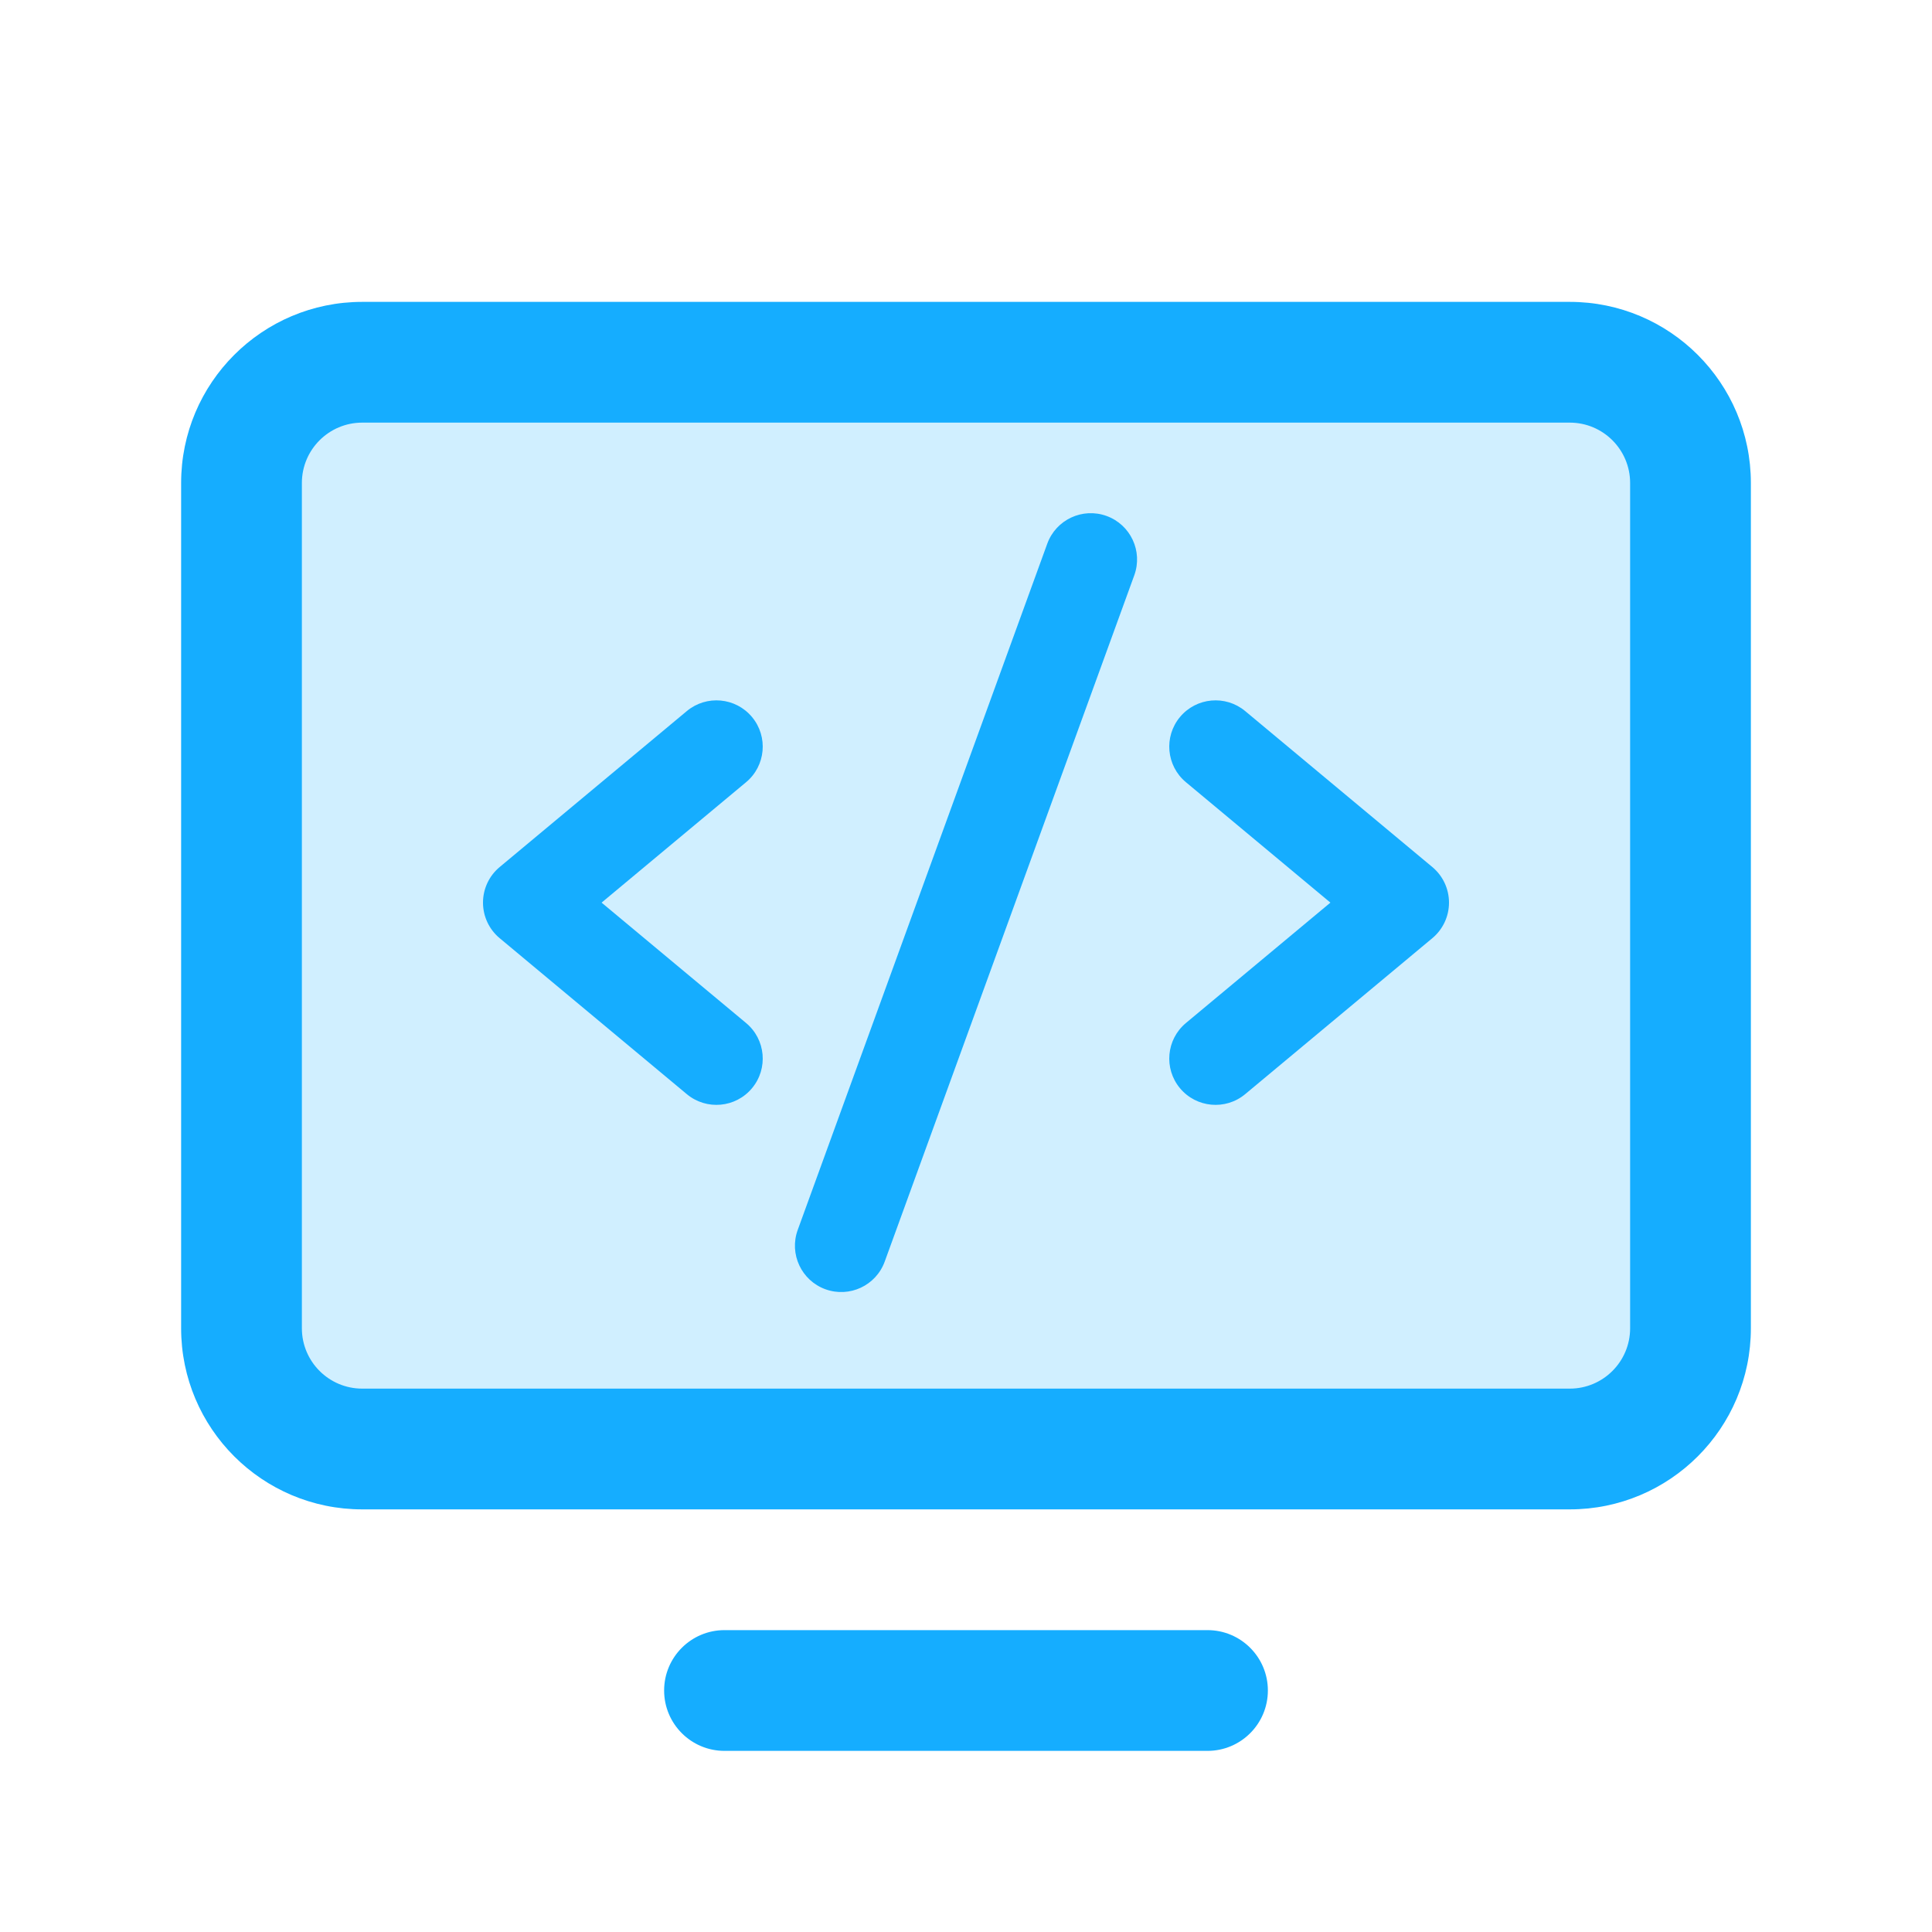
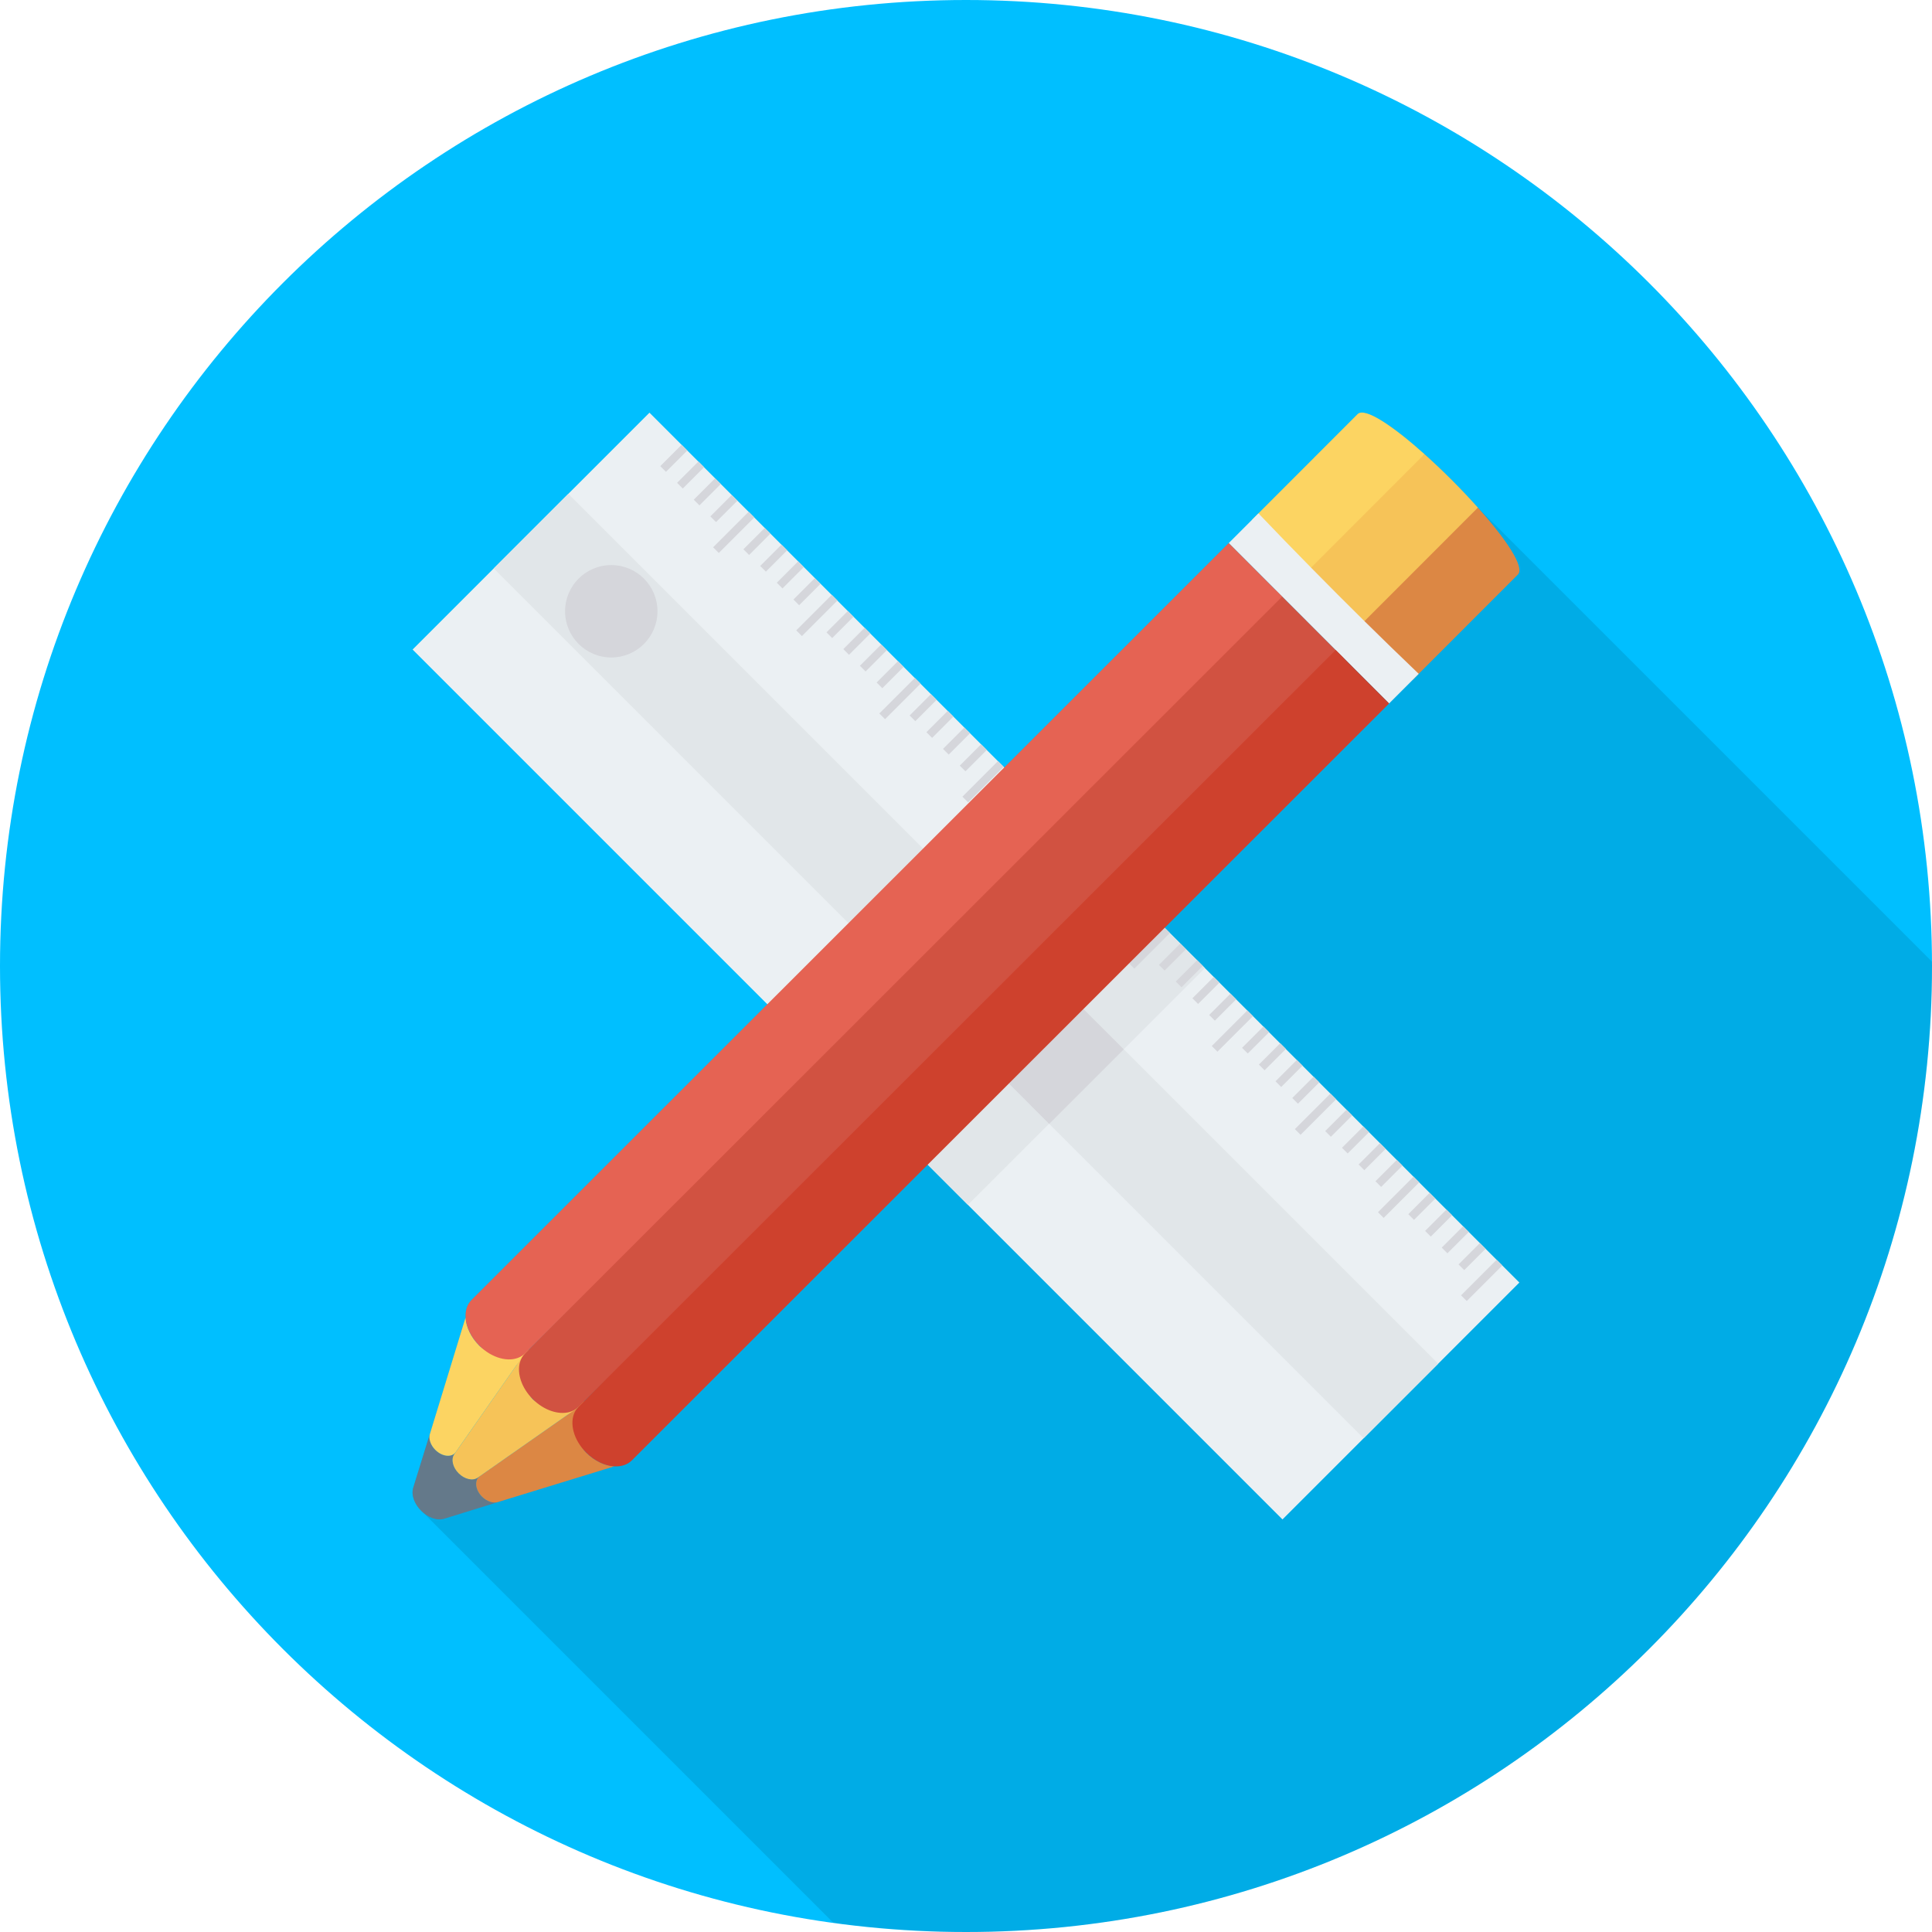
- <svg xmlns="http://www.w3.org/2000/svg" width="128" height="128" viewBox="0 0 128 128" fill="none">
-   <path opacity="0.2" d="M24 96L104 96C108.418 96 112 92.418 112 88L112 32C112 27.582 108.418 24 104 24L24 24C19.582 24 16 27.582 16 32L16 88C16 92.418 19.582 96 24 96Z" fill="#15ADFF" />
-   <path fill-rule="evenodd" clip-rule="evenodd" d="M108 88C108 90.209 106.209 92 104 92H24C21.791 92 20 90.209 20 88V32C20 29.791 21.791 28 24 28H104C106.209 28 108 29.791 108 32V88ZM104 100C110.627 100 116 94.627 116 88V32C116 25.373 110.627 20 104 20H24C17.373 20 12 25.373 12 32V88C12 94.627 17.373 100 24 100H104ZM75.149 38.115C75.728 36.523 74.906 34.764 73.315 34.185C71.723 33.606 69.963 34.428 69.385 36.019L52.851 81.486C52.273 83.078 53.094 84.837 54.685 85.416C56.277 85.995 58.037 85.174 58.615 83.582L75.149 38.115ZM49.43 51.823C50.731 50.739 50.907 48.805 49.822 47.504C48.738 46.203 46.805 46.027 45.503 47.111L33.103 57.445C32.404 58.027 32 58.89 32 59.801C32 60.711 32.404 61.574 33.103 62.156L45.503 72.49C46.805 73.574 48.738 73.398 49.822 72.097C50.907 70.796 50.731 68.862 49.43 67.778L39.857 59.801L49.43 51.823ZM82.497 47.111C81.195 46.027 79.262 46.203 78.177 47.504C77.093 48.805 77.269 50.739 78.57 51.823L88.143 59.801L78.57 67.778C77.269 68.862 77.093 70.796 78.177 72.097C79.262 73.398 81.195 73.574 82.497 72.49L94.897 62.156C95.596 61.574 96 60.711 96 59.801C96 58.89 95.596 58.027 94.897 57.445L82.497 47.111ZM44 112C44 109.791 45.791 108 48 108H80C82.209 108 84 109.791 84 112C84 114.209 82.209 116 80 116H48C45.791 116 44 114.209 44 112Z" fill="#15ADFF" />
+ <svg xmlns="http://www.w3.org/2000/svg" version="1.1" id="Layer_1" x="0px" y="0px" viewBox="0 0 512 512" style="enable-background:new 0 0 512 512;" xml:space="preserve">
+   <circle style="fill:#00BFFF;" cx="256" cy="256" r="256" />
+   <path style="opacity:0.1;enable-background:new    ;" d="M512,256c0-0.395-0.027-0.784-0.032-1.179L391.664,134.517  c-4.299-4.821-9.349-9.872-14.16-14.176c-8.24-7.365-15.792-12.544-17.733-10.597l-26.277,26.304l-7.845,7.856l-2.053,2.053  l-57.44,57.413l-0.181-0.181l-1.509-1.509l0,0l-2.923-2.923l0,0l-1.509-1.509l0,0l-2.928-2.928l-1.509-1.509l0,0l-3.68-3.68  l-0.752-0.757l0,0l-2.923-2.923l0,0l-1.509-1.509l0,0l-2.773-2.773l0,0l-1.509-1.509l-2.923-2.923l0,0l-1.509-1.509l0,0  l-2.928-2.928l0,0l-1.509-1.509l-2.923-2.923l-1.509-1.509l0,0l-2.923-2.923l-1.509-1.509l0,0l-2.773-2.773l-1.509-1.509  l-2.923-2.923l0,0L216,153.211l-2.928-2.928l0,0l-1.509-1.509l0,0l-2.923-2.923l0,0l-1.509-1.509l-2.923-2.923l0,0l-1.509-1.509  l-2.773-2.773l-1.509-1.509l-16.229-16.229l-1.541-1.531l-8.533-8.533l-62.779,62.779l94.021,94.027l-78.384,78.347  c-1.184,1.184-1.691,2.843-1.589,4.661c-0.005,0.016-0.016,0.021-0.016,0.037l-8.795,28.72l-5.051,16.32  c-0.608,1.957,0.304,4.181,1.845,5.861l0,0c0.176,0.192,0.357,0.368,0.549,0.549l108.907,108.907  C232.331,511.115,244.059,512,256,512C397.387,512,512,397.387,512,256z" />
+   <rect x="211.606" y="92.998" transform="matrix(0.7071 -0.7071 0.7071 0.7071 -106.0462 256.0007)" style="fill:#EBF0F3;" width="88.783" height="326.024" />
+   <g>
+     <rect x="286.288" y="250.205" transform="matrix(0.7071 -0.7071 0.7071 0.7071 -95.7004 289.4057)" style="fill:#E1E6E9;" width="30.41" height="20.037" />
+     <rect x="244.978" y="291.455" transform="matrix(0.7073 -0.7069 0.7069 0.7073 -136.96 272.1647)" style="fill:#E1E6E9;" width="30.41" height="20.037" />
+     <rect x="242.012" y="93.001" transform="matrix(0.7071 -0.7071 0.7071 0.7071 -106.05 255.9992)" style="fill:#E1E6E9;" width="27.962" height="326.024" />
+   </g>
+   <g>
+     <ellipse style="fill:#D5D6DB;" cx="161.995" cy="161.995" rx="12.245" ry="12.245" />
+     <rect x="174.566" y="120.386" transform="matrix(0.7071 -0.7071 0.7071 0.7071 -33.5776 161.8415)" style="fill:#D5D6DB;" width="8.011" height="2.133" />
+     <rect x="179.018" y="124.812" transform="matrix(0.7071 -0.7071 0.7071 0.7071 -35.4037 166.2862)" style="fill:#D5D6DB;" width="8.011" height="2.133" />
+     <rect x="183.432" y="129.278" transform="matrix(0.7071 -0.7071 0.7071 0.7071 -37.2683 170.7153)" style="fill:#D5D6DB;" width="8.011" height="2.133" />
+     <rect x="187.832" y="133.7" transform="matrix(0.7071 -0.7071 0.7071 0.7071 -39.1067 175.1214)" style="fill:#D5D6DB;" width="8.011" height="2.133" />
+     <rect x="187.78" y="140.009" transform="matrix(0.7071 -0.7071 0.7071 0.7071 -42.802 178.8183)" style="fill:#D5D6DB;" width="13.344" height="2.133" />
+     <rect x="196.593" y="142.422" transform="matrix(0.7071 -0.7071 0.7071 0.7071 -42.7076 183.871)" style="fill:#D5D6DB;" width="8.011" height="2.133" />
+     <rect x="201.041" y="146.839" transform="matrix(0.7071 -0.7071 0.7071 0.7071 -44.5284 188.3105)" style="fill:#D5D6DB;" width="8.011" height="2.133" />
+     <rect x="205.44" y="151.282" transform="matrix(0.7071 -0.7071 0.7071 0.7071 -46.3814 192.7222)" style="fill:#D5D6DB;" width="8.011" height="2.133" />
+     <rect x="209.855" y="155.737" transform="matrix(0.7071 -0.7071 0.7071 0.7071 -48.239 197.1488)" style="fill:#D5D6DB;" width="8.011" height="2.133" />
+     <rect x="209.812" y="162.028" transform="matrix(0.7071 -0.7071 0.7071 0.7071 -51.919 200.8463)" style="fill:#D5D6DB;" width="13.344" height="2.133" />
+     <rect x="218.614" y="164.443" transform="matrix(0.7072 -0.707 0.707 0.7072 -51.835 205.8535)" style="fill:#D5D6DB;" width="8.011" height="2.133" />
+     <rect x="223.068" y="168.875" transform="matrix(0.7071 -0.7071 0.7071 0.7071 -53.6585 210.34)" style="fill:#D5D6DB;" width="8.011" height="2.133" />
+     <rect x="227.464" y="173.292" transform="matrix(0.7071 -0.7071 0.7071 0.7071 -55.4949 214.7418)" style="fill:#D5D6DB;" width="8.011" height="2.133" />
+     <rect x="231.897" y="177.729" transform="matrix(0.7071 -0.7071 0.7071 0.7071 -57.3336 219.1761)" style="fill:#D5D6DB;" width="8.011" height="2.133" />
+     <rect x="231.835" y="184.05" transform="matrix(0.7071 -0.7071 0.7071 0.7071 -61.04 222.869)" style="fill:#D5D6DB;" width="13.344" height="2.133" />
+     <rect x="240.647" y="186.464" transform="matrix(0.7071 -0.7071 0.7071 0.7071 -60.9474 227.9217)" style="fill:#D5D6DB;" width="8.011" height="2.133" />
+     <rect x="245.095" y="190.898" transform="matrix(0.7071 -0.7071 0.7071 0.7071 -62.7795 232.3658)" style="fill:#D5D6DB;" width="8.011" height="2.133" />
+     <rect x="249.49" y="195.323" transform="matrix(0.7071 -0.7071 0.7071 0.7071 -64.6212 236.7698)" style="fill:#D5D6DB;" width="8.011" height="2.133" />
+     <rect x="253.935" y="199.75" transform="matrix(0.7071 -0.7071 0.7071 0.7071 -66.4495 241.2092)" style="fill:#D5D6DB;" width="8.011" height="2.133" />
+     <rect x="253.85" y="206.091" transform="matrix(0.7071 -0.7071 0.7071 0.7071 -70.1776 244.8923)" style="fill:#D5D6DB;" width="13.344" height="2.133" />
+     <rect x="262.674" y="208.489" transform="matrix(0.7071 -0.7071 0.7071 0.7071 -70.07 249.9482)" style="fill:#D5D6DB;" width="8.011" height="2.133" />
+     <rect x="267.126" y="212.919" transform="matrix(0.7071 -0.7071 0.7071 0.7071 -71.8982 254.3938)" style="fill:#D5D6DB;" width="8.011" height="2.133" />
+     <rect x="271.518" y="217.356" transform="matrix(0.7071 -0.7071 0.7071 0.7071 -73.7497 258.7987)" style="fill:#D5D6DB;" width="8.011" height="2.133" />
+     <rect x="275.962" y="221.772" transform="matrix(0.7071 -0.7071 0.7071 0.7071 -75.5705 263.235)" style="fill:#D5D6DB;" width="8.011" height="2.133" />
+     <rect x="275.877" y="228.109" transform="matrix(0.7071 -0.7071 0.7071 0.7071 -79.2948 266.9165)" style="fill:#D5D6DB;" width="13.344" height="2.133" />
+     <rect x="284.697" y="230.516" transform="matrix(0.7071 -0.7071 0.7071 0.7071 -79.1947 271.9724)" style="fill:#D5D6DB;" width="8.011" height="2.133" />
+     <rect x="289.157" y="234.969" transform="matrix(0.7071 -0.7071 0.7071 0.7071 -81.0374 276.4303)" style="fill:#D5D6DB;" width="8.011" height="2.133" />
+     <rect x="293.552" y="239.39" transform="matrix(0.7071 -0.7071 0.7071 0.7071 -82.876 280.8329)" style="fill:#D5D6DB;" width="8.011" height="2.133" />
+     <rect x="297.985" y="243.852" transform="matrix(0.7071 -0.7071 0.7071 0.7071 -84.7329 285.2749)" style="fill:#D5D6DB;" width="8.011" height="2.133" />
+     <rect x="297.904" y="250.15" transform="matrix(0.7071 -0.7071 0.7071 0.7071 -88.4287 288.9476)" style="fill:#D5D6DB;" width="13.344" height="2.133" />
+     <rect x="306.715" y="252.556" transform="matrix(0.7072 -0.707 0.707 0.7072 -88.336 293.9399)" style="fill:#D5D6DB;" width="8.011" height="2.133" />
+     <rect x="311.18" y="256.975" transform="matrix(0.7071 -0.7071 0.7071 0.7071 -90.1471 298.4483)" style="fill:#D5D6DB;" width="8.011" height="2.133" />
+     <rect x="315.587" y="261.407" transform="matrix(0.7071 -0.7071 0.7071 0.7071 -91.9904 302.8622)" style="fill:#D5D6DB;" width="8.011" height="2.133" />
+     <rect x="320.028" y="265.83" transform="matrix(0.7071 -0.7071 0.7071 0.7071 -93.8177 307.2982)" style="fill:#D5D6DB;" width="8.011" height="2.133" />
+     <rect x="319.931" y="272.173" transform="matrix(0.7071 -0.7071 0.7071 0.7071 -97.5496 310.9734)" style="fill:#D5D6DB;" width="13.344" height="2.133" />
+     <rect x="328.749" y="274.534" transform="matrix(0.707 -0.7072 0.7072 0.707 -97.4119 316.0754)" style="fill:#D5D6DB;" width="8.011" height="2.133" />
+     <rect x="333.203" y="278.98" transform="matrix(0.7071 -0.7071 0.7071 0.7071 -99.2568 320.4662)" style="fill:#D5D6DB;" width="8.011" height="2.133" />
+     <rect x="337.61" y="283.412" transform="matrix(0.7071 -0.7071 0.7071 0.7071 -101.1001 324.8802)" style="fill:#D5D6DB;" width="8.011" height="2.133" />
+     <rect x="342.051" y="287.836" transform="matrix(0.7071 -0.7071 0.7071 0.7071 -102.9274 329.3162)" style="fill:#D5D6DB;" width="8.011" height="2.133" />
+     <rect x="341.958" y="294.196" transform="matrix(0.7071 -0.7071 0.7071 0.7071 -106.6706 332.9992)" style="fill:#D5D6DB;" width="13.344" height="2.133" />
+     <rect x="350.774" y="296.599" transform="matrix(0.7071 -0.7071 0.7071 0.7071 -106.569 338.0514)" style="fill:#D5D6DB;" width="8.011" height="2.133" />
+     <rect x="355.227" y="301.033" transform="matrix(0.7071 -0.7071 0.7071 0.7071 -108.4004 342.4983)" style="fill:#D5D6DB;" width="8.011" height="2.133" />
+     <rect x="359.633" y="305.46" transform="matrix(0.7071 -0.7071 0.7071 0.7071 -110.2399 346.9107)" style="fill:#D5D6DB;" width="8.011" height="2.133" />
+     <rect x="364.093" y="309.897" transform="matrix(0.7071 -0.7071 0.7071 0.7071 -112.0713 351.3639)" style="fill:#D5D6DB;" width="8.011" height="2.133" />
+     <rect x="363.982" y="316.222" transform="matrix(0.7071 -0.7071 0.7071 0.7071 -115.7954 355.0234)" style="fill:#D5D6DB;" width="13.344" height="2.133" />
+     <rect x="372.801" y="318.63" transform="matrix(0.7071 -0.7071 0.7071 0.7071 -115.6953 360.0793)" style="fill:#D5D6DB;" width="8.011" height="2.133" />
+     <rect x="377.25" y="323.06" transform="matrix(0.7071 -0.7071 0.7071 0.7071 -117.5252 364.5225)" style="fill:#D5D6DB;" width="8.011" height="2.133" />
+     <rect x="381.656" y="327.487" transform="matrix(0.7071 -0.7071 0.7071 0.7071 -119.3646 368.9349)" style="fill:#D5D6DB;" width="8.011" height="2.133" />
+     <rect x="386.116" y="331.945" transform="matrix(0.7071 -0.7071 0.7071 0.7071 -121.2112 373.3944)" style="fill:#D5D6DB;" width="8.011" height="2.133" />
+     <rect x="386.005" y="338.249" transform="matrix(0.7071 -0.7071 0.7071 0.7071 -124.9201 377.0477)" style="fill:#D5D6DB;" width="13.344" height="2.133" />
+     <rect x="266.866" y="270.863" transform="matrix(0.7072 -0.707 0.707 0.7072 -116.3549 280.8014)" style="fill:#D5D6DB;" width="27.962" height="20.037" />
+   </g>
+   <path style="fill:#64798A;" d="M115.365,384.24L115.365,384.24c1.819,1.819,4.363,2.096,5.419,0.581l-0.389,0.555  c-0.917,1.312-0.421,3.477,1.157,5.056c1.579,1.579,3.739,2.075,5.051,1.157l0.555-0.389c-1.509,1.056-1.237,3.6,0.581,5.424l0,0  c1.259,1.259,2.939,1.835,4.219,1.44l2.539-0.779l0,0l-16.731,5.184c-4.133,1.28-9.525-4.112-8.245-8.251l5.051-16.32l-0.645,2.112  C113.536,381.301,114.107,382.981,115.365,384.24z" />
+   <path style="fill:#F6C358;" d="M340.256,148.672l37.248-28.325c4.816,4.304,9.861,9.355,14.16,14.176l-25.131,42.267  C361.776,172.096,344.939,153.435,340.256,148.672z" />
+   <path style="fill:#DC8744;" d="M127.739,396.629L127.739,396.629c-1.819-1.819-2.091-4.368-0.581-5.424l2.475-1.733l21.205-14.843  c0.421-0.293,2.245-3.696,2.8-3.701c-1.477,2.96-1.643,10.683,1.707,14.032c2.251,2.251,4.997,3.504,7.456,3.637  c-0.011,0.005-0.021,0.016-0.037,0.016l-28.261,8.672l-2.539,0.779C130.677,398.459,128.997,397.888,127.739,396.629z" />
+   <path style="fill:#F6C358;" d="M140.08,356.325c-0.773,2.896-1.856,11.499,1.099,14.459c2.96,2.96,11.653,1.157,14.544,0.384  c-0.165,0.363-5.275,3.733-5.616,3.973l-20.48,14.336l-2.475,1.733l-0.555,0.389c-1.307,0.917-3.472,0.421-5.051-1.157  c-1.579-1.579-2.075-3.744-1.157-5.056l0.389-0.555l0,0l1.728-2.475l14.32-20.496C137.072,361.509,139.717,356.496,140.08,356.325z" />
+   <path style="fill:#FCD462;" d="M127.019,356.608c3.344,3.349,10.987,2.235,13.941,0.757c-0.005,0.555-2.384,1.995-2.677,2.416  l-15.771,22.56l-1.728,2.475l0,0c-1.056,1.515-3.6,1.237-5.419-0.581l0,0c-1.259-1.259-1.829-2.944-1.44-4.224l0.645-2.112  l8.795-28.72c0.005-0.016,0.016-0.021,0.016-0.037C123.52,351.611,124.773,354.357,127.019,356.608z" />
+   <path style="fill:#D15241;" d="M153.296,372.837c-0.677,0.677-1.509,1.131-2.437,1.381c-2.891,0.773-6.715-0.469-9.675-3.429  c-2.96-2.965-4.203-6.789-3.424-9.685c0.251-0.928,0.704-1.765,1.376-2.443L338.128,156.4l17.957,17.973L153.296,372.837z" />
+   <path style="fill:#E56353;" d="M139.136,358.661c-0.4,0.4-0.864,0.715-1.36,0.965c-2.955,1.477-7.408,0.331-10.752-3.019  c-2.251-2.251-3.499-5.003-3.637-7.461c-0.101-1.819,0.405-3.483,1.589-4.661l198.613-198.523l2.053-2.053l14.16,14.176  L139.136,358.661z" />
+   <path style="fill:#DC8744;" d="M391.664,134.517c7.36,8.245,12.533,15.808,10.587,17.749l-27.909,27.936  c-4.848-4.624-9.627-9.28-14.379-13.963L391.664,134.517z" />
+   <path style="fill:#FCD462;" d="M377.504,120.341l-31.744,31.776c-4.677-4.757-9.328-9.541-13.947-14.389l27.957-27.984  C361.712,107.803,369.264,112.976,377.504,120.341z" />
+   <path style="fill:#EBF0F3;" d="M361.6,164.613c4.752,4.677,9.531,9.339,14.379,13.963l2.096-2.101l-9.947,9.952l-14.16-14.176  l-14.16-14.176l-14.16-14.176l9.947-9.952l-2.096,2.096c4.619,4.853,9.269,9.632,13.947,14.389  C352.123,155.2,356.843,159.925,361.6,164.613z" />
+   <path style="fill:#CE412D;" d="M155.344,384.96c-3.344-3.349-4.491-7.803-3.013-10.763c0.251-0.501,0.565-0.96,0.965-1.365  l200.672-200.581l14.16,14.176l-2.048,2.053L167.456,387.008c-1.179,1.184-2.843,1.691-4.656,1.589  C160.341,388.464,157.595,387.211,155.344,384.96z" />
+   <g>
+ </g>
+   <g>
+ </g>
+   <g>
+ </g>
+   <g>
+ </g>
+   <g>
+ </g>
+   <g>
+ </g>
+   <g>
+ </g>
+   <g>
+ </g>
+   <g>
+ </g>
+   <g>
+ </g>
+   <g>
+ </g>
+   <g>
+ </g>
+   <g>
+ </g>
+   <g>
+ </g>
+   <g>
+ </g>
</svg>
